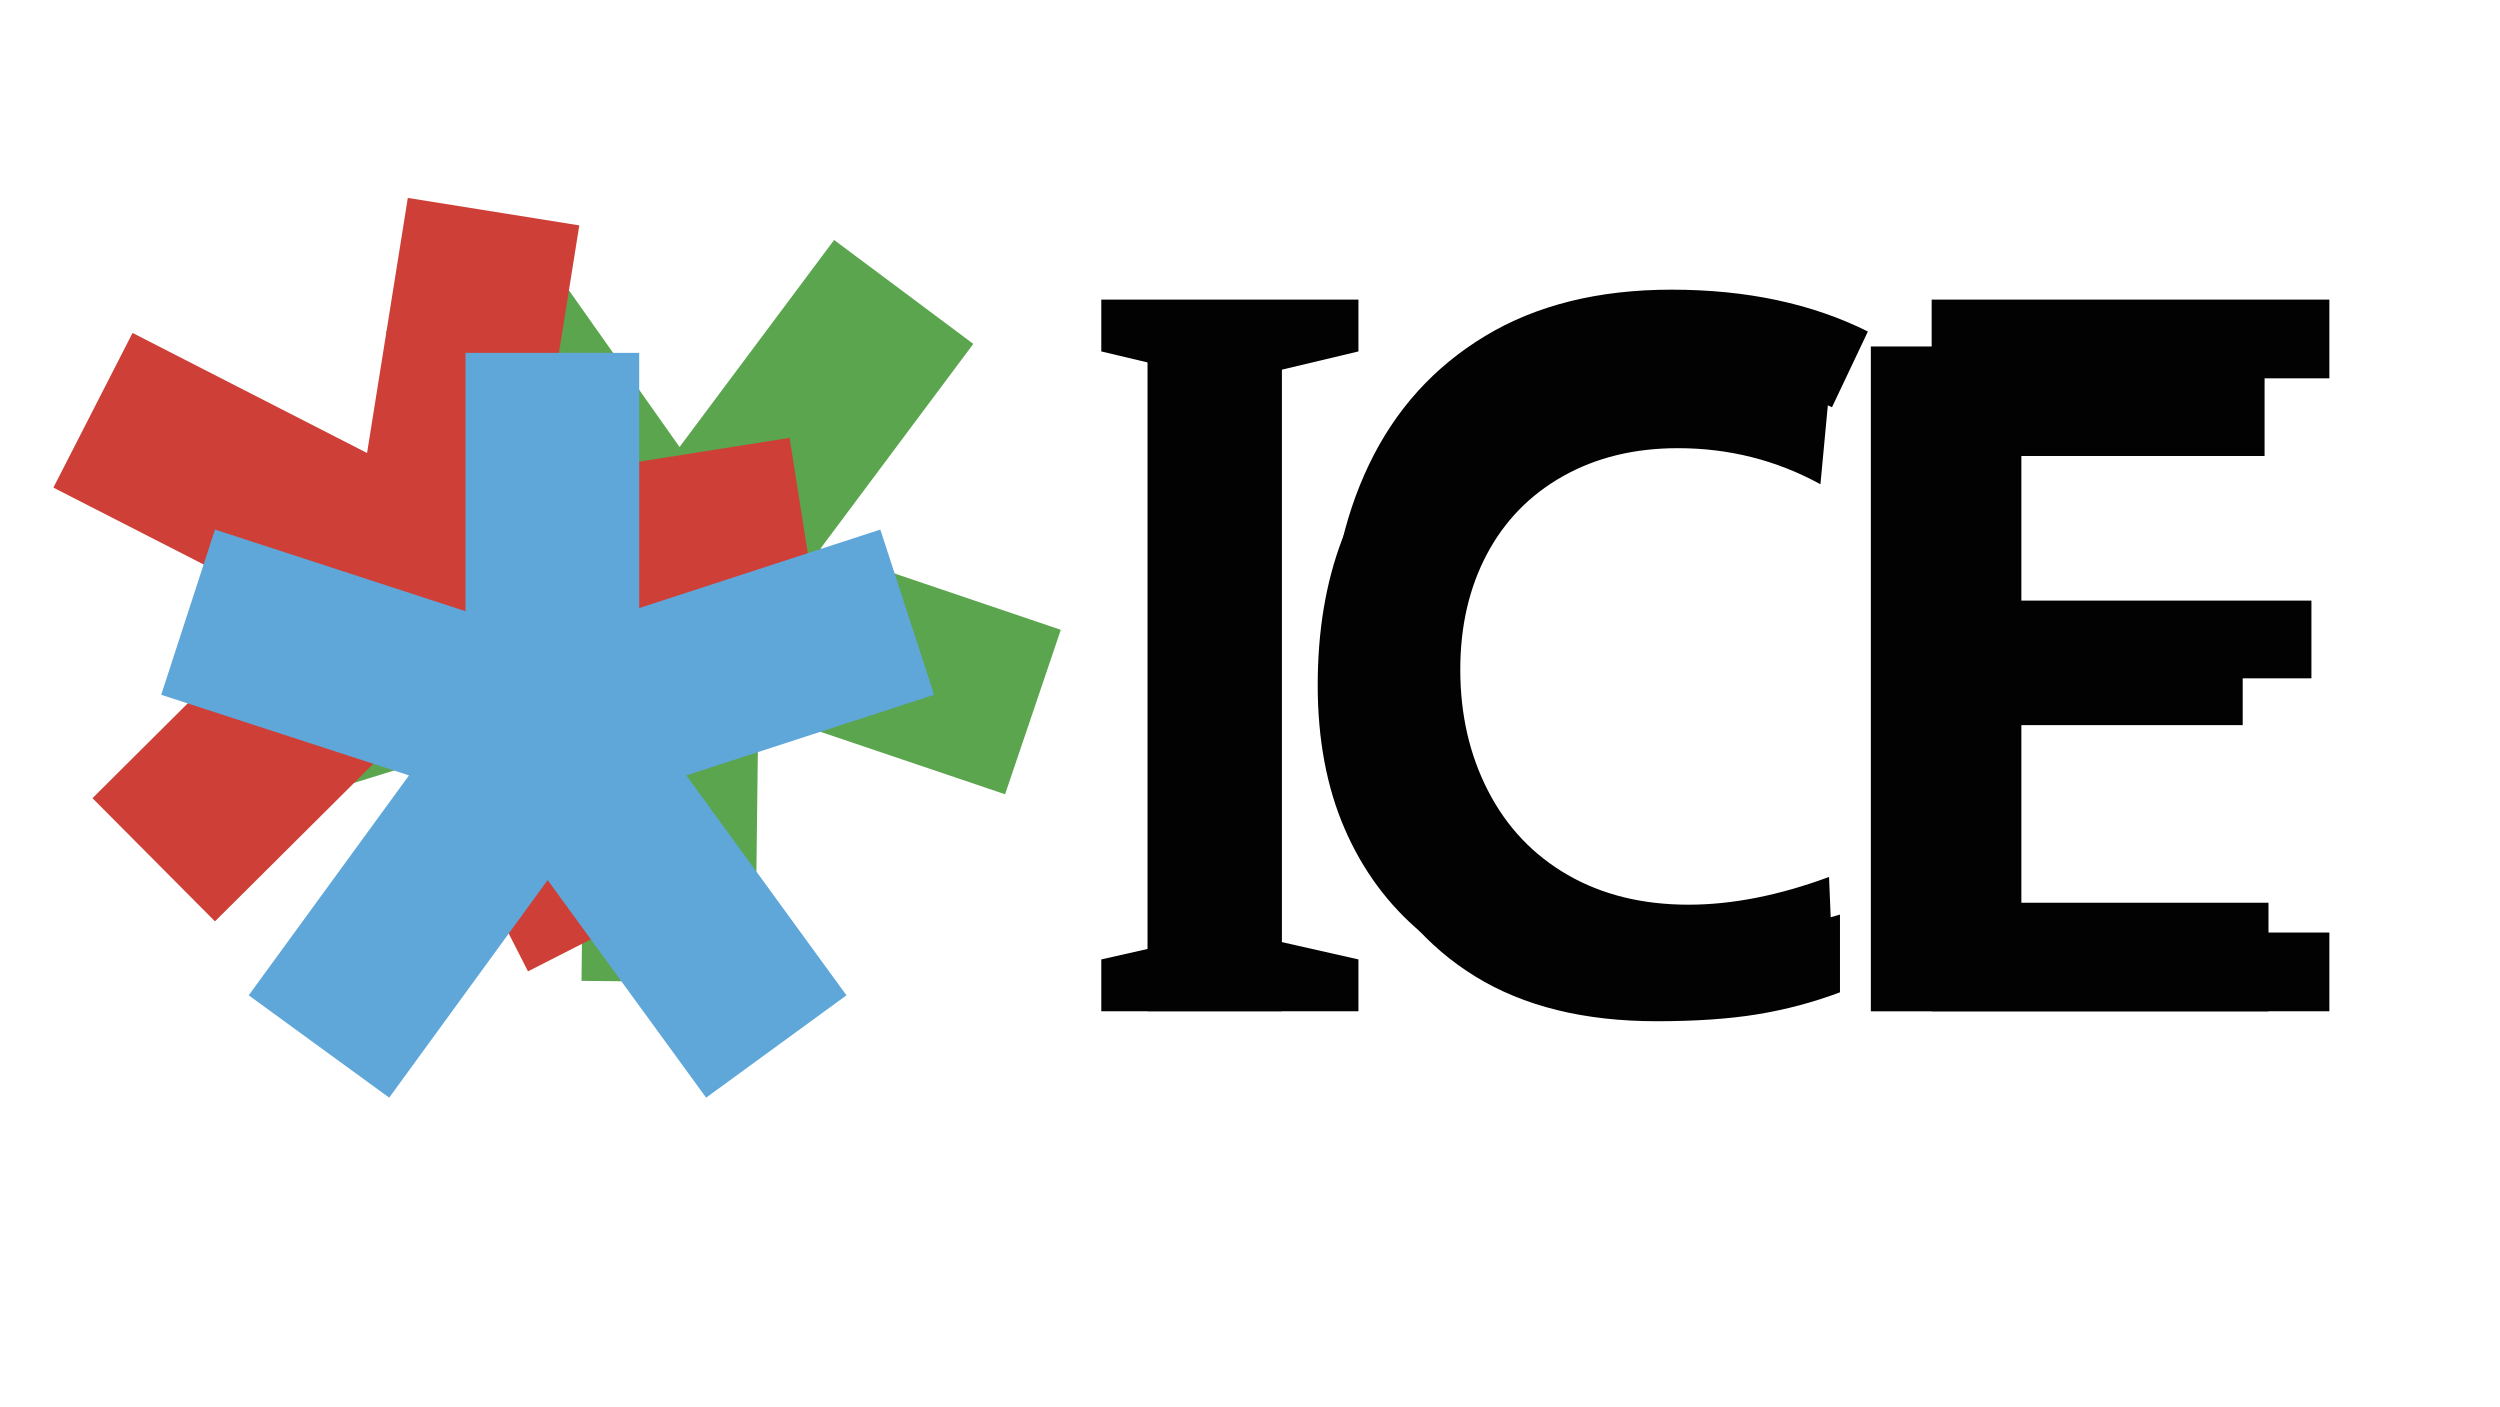
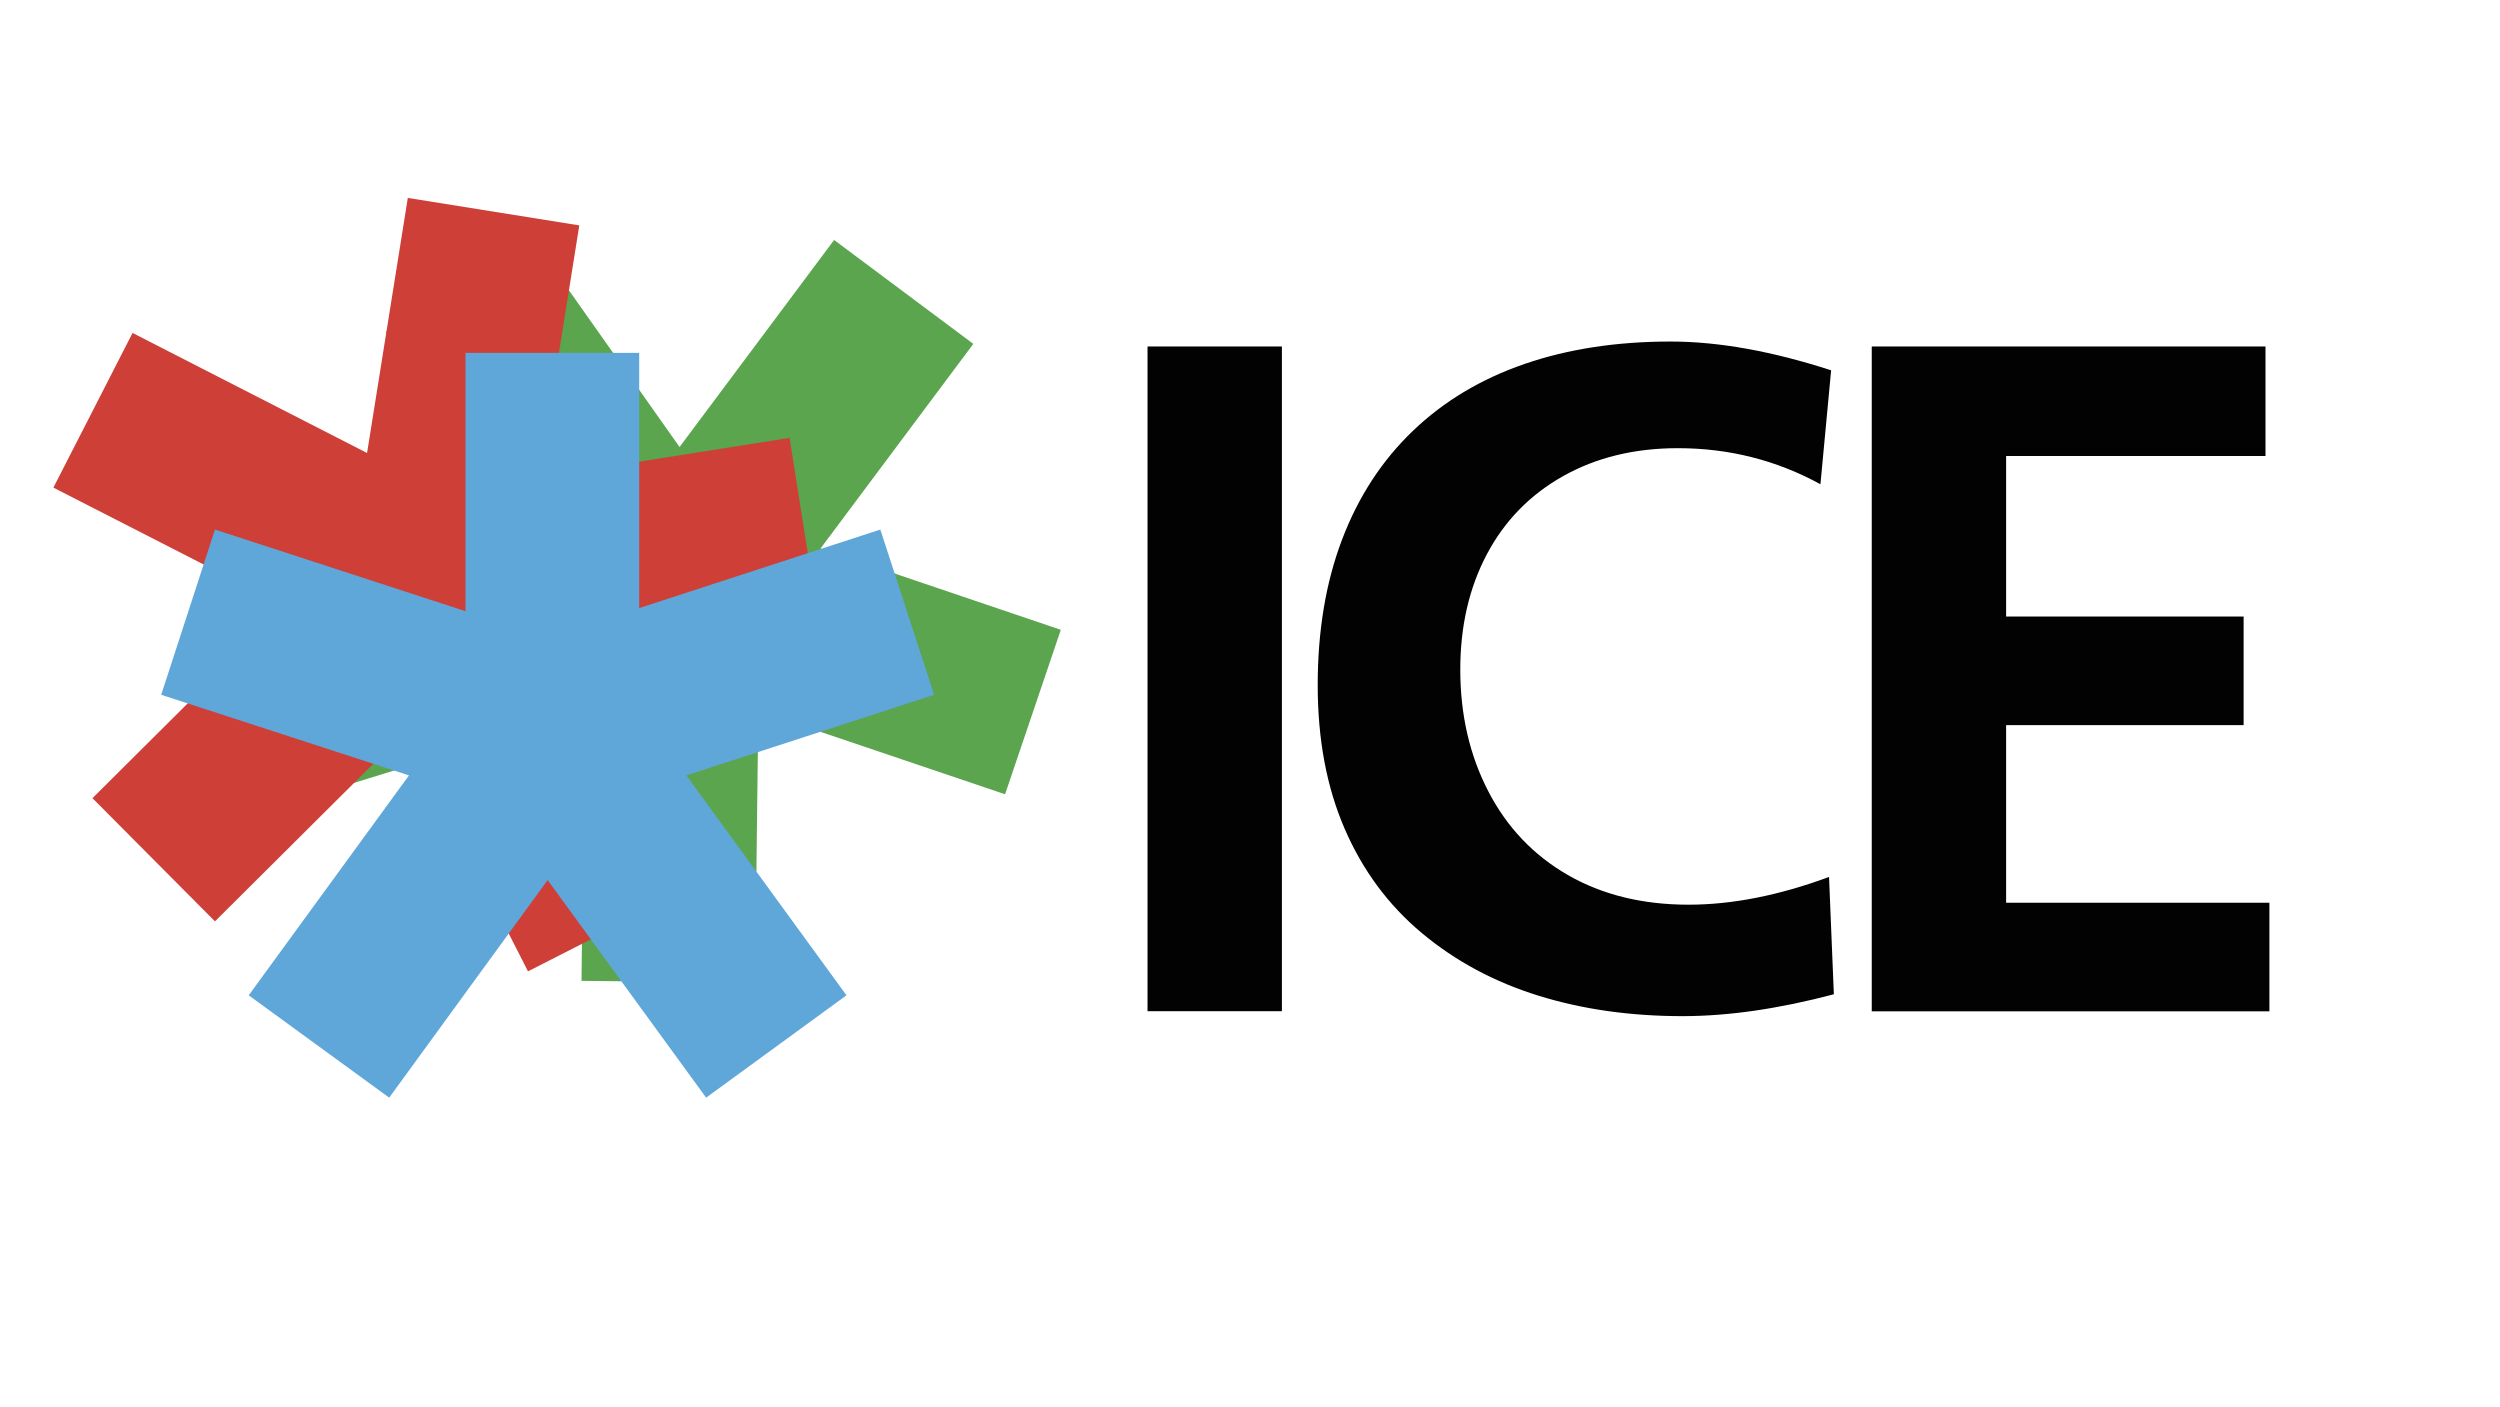
<svg xmlns="http://www.w3.org/2000/svg" version="1.1" id="Layer_1" x="0px" y="0px" viewBox="0 0 1920 1080" style="enable-background:new 0 0 1920 1080;" xml:space="preserve">
  <style type="text/css">
	.st0{fill:#5AA54D;}
	.st1{fill:#CE3F37;}
	.st2{fill:#5FA7D9;}
- 	.st3{fill:#020203;}
- 	.st4{font-family:'FrutigerBold';}
- 	.st5{font-size:765.491px;}
- 	.st6{letter-spacing:-76;}
- 	.st7{letter-spacing:-49;}
+ 	.st3{enable-background:new    ;}
+ 	.st4{fill:#020203;}
</style>
  <polygon class="st0" points="771.9,610 814.7,483.7 630.2,421.2 747.5,264.1 640.6,184.3 521.9,343.3 405.2,178 296.2,255   411.6,418.4 212,480.2 251.4,607.6 448.9,546.5 446.6,753.3 579.9,754.8 582.4,545.9 " />
  <polygon class="st1" points="627.2,468.1 606.4,336.3 414,366.7 444.9,173.1 313.2,152 281.9,347.9 101.8,255.7 41,374.5   219.1,465.6 71,613 165.1,707.6 311.6,561.8 405.5,746 524.4,685.4 429.5,499.3 " />
  <polygon class="st2" points="717.4,533.6 676.1,406.7 490.9,467 490.9,271 357.5,271 357.5,469.4 165.1,406.7 123.8,533.6   314.1,595.5 191,764.4 298.9,843 420.6,675.9 542.3,843 650.1,764.4 527.1,595.5 " />
-   <text transform="matrix(1 0 0 1 815.1719 776.6484)">
-     <tspan x="0" y="0" class="st3 st4 st5 st6">I</tspan>
-     <tspan x="159.3" y="0" class="st3 st4 st5 st7">CE</tspan>
-   </text>
-   <g>
-     <path class="st3" d="M984.5,776.6H881.3V266.1h103.2V776.6z" />
-     <path class="st3" d="M1404.7,673.5l3.7,90.1c-42.4,11.2-81.1,16.8-116.2,16.8c-39.9,0-76.8-5.2-110.6-15.7   c-33.9-10.5-63.7-26.5-89.5-48c-25.8-21.5-45.6-48.3-59.4-80.2c-13.8-31.9-20.7-68.6-20.7-110.3c0-41.6,6.2-78.9,18.7-111.8   c12.5-32.9,30.6-60.7,54.4-83.5c23.8-22.8,52.4-39.9,85.8-51.4c33.4-11.5,70.8-17.2,112.1-17.2c36.9,0,78,7.4,123.3,22.1l-8.2,87.5   c-33.6-18.4-70.1-27.7-109.5-27.7c-33.4,0-62.8,7.2-88.2,21.5c-25.4,14.3-44.9,34.3-58.5,60c-13.6,25.7-20.4,55.2-20.4,88.6   c0,34.6,7.2,65.8,21.5,93.4c14.3,27.7,34.7,49.1,61.1,64.3c26.4,15.2,57.3,22.8,92.7,22.8C1330.3,694.8,1366.3,687.7,1404.7,673.5z   " />
-     <path class="st3" d="M1742.2,693.3v83.4h-305.4V266.1h302.4v84.1H1540v123.3h182.4v83.4H1540v136.4H1742.2z" />
+   <g class="st3">
+     <path class="st4" d="M984.5,776.6H881.3V266.1h103.2V776.6z" />
+   </g>
+   <g class="st3">
+     <path class="st4" d="M1404.7,673.5l3.7,90.1c-42.4,11.2-81.1,16.8-116.2,16.8c-39.9,0-76.8-5.2-110.6-15.7   c-33.9-10.5-63.7-26.5-89.5-48c-25.8-21.5-45.6-48.3-59.4-80.2c-13.8-31.9-20.7-68.6-20.7-110.3c0-41.6,6.2-78.9,18.7-111.8   c12.5-32.9,30.6-60.7,54.4-83.5c23.8-22.8,52.4-39.9,85.8-51.4c33.4-11.5,70.8-17.2,112.1-17.2c36.9,0,78,7.4,123.3,22.1l-8.2,87.5   c-33.6-18.4-70.1-27.7-109.5-27.7c-33.4,0-62.8,7.2-88.2,21.5c-25.4,14.3-44.9,34.3-58.5,60c-13.6,25.7-20.4,55.2-20.4,88.6   c0,34.6,7.2,65.8,21.5,93.4c14.3,27.7,34.7,49.1,61.1,64.3c26.4,15.2,57.3,22.8,92.7,22.8C1330.3,694.8,1366.3,687.7,1404.7,673.5z   " />
+     <path class="st4" d="M1742.9,693.3v83.4h-305.4V266.1h302.4v84.1h-199.2v123.3h182.4v83.4h-182.4v136.4H1742.9z" />
  </g>
</svg>
